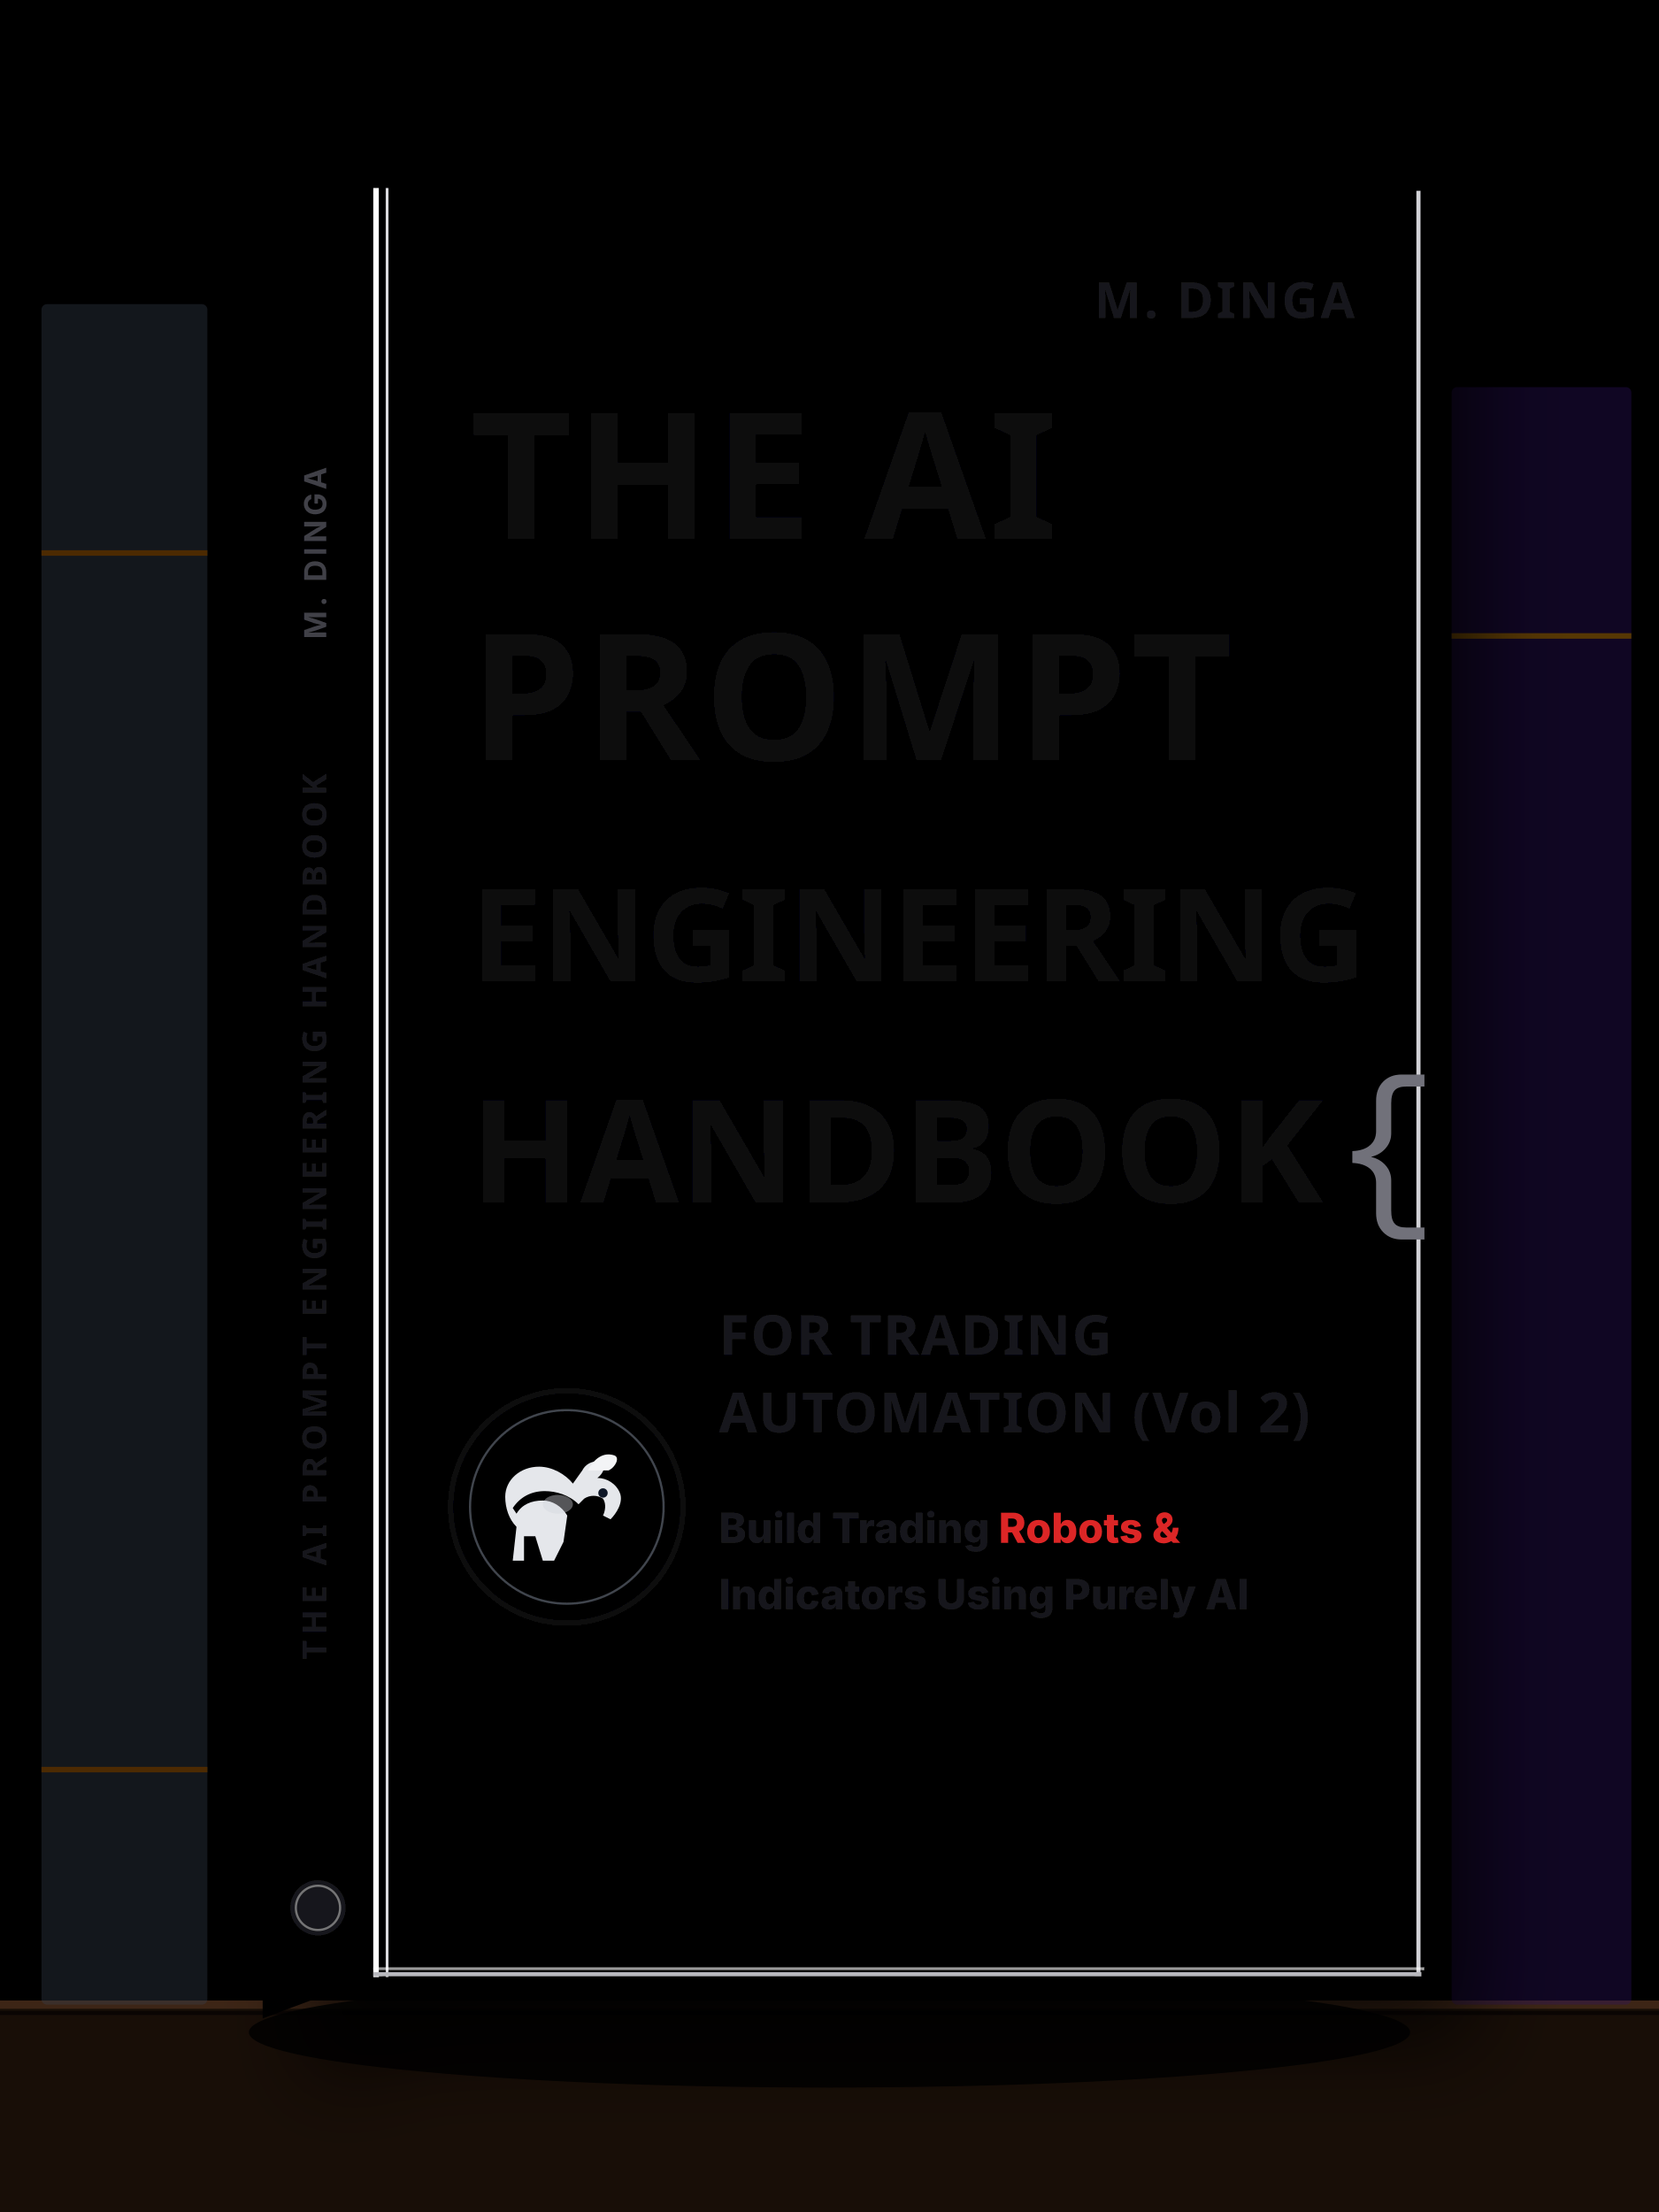
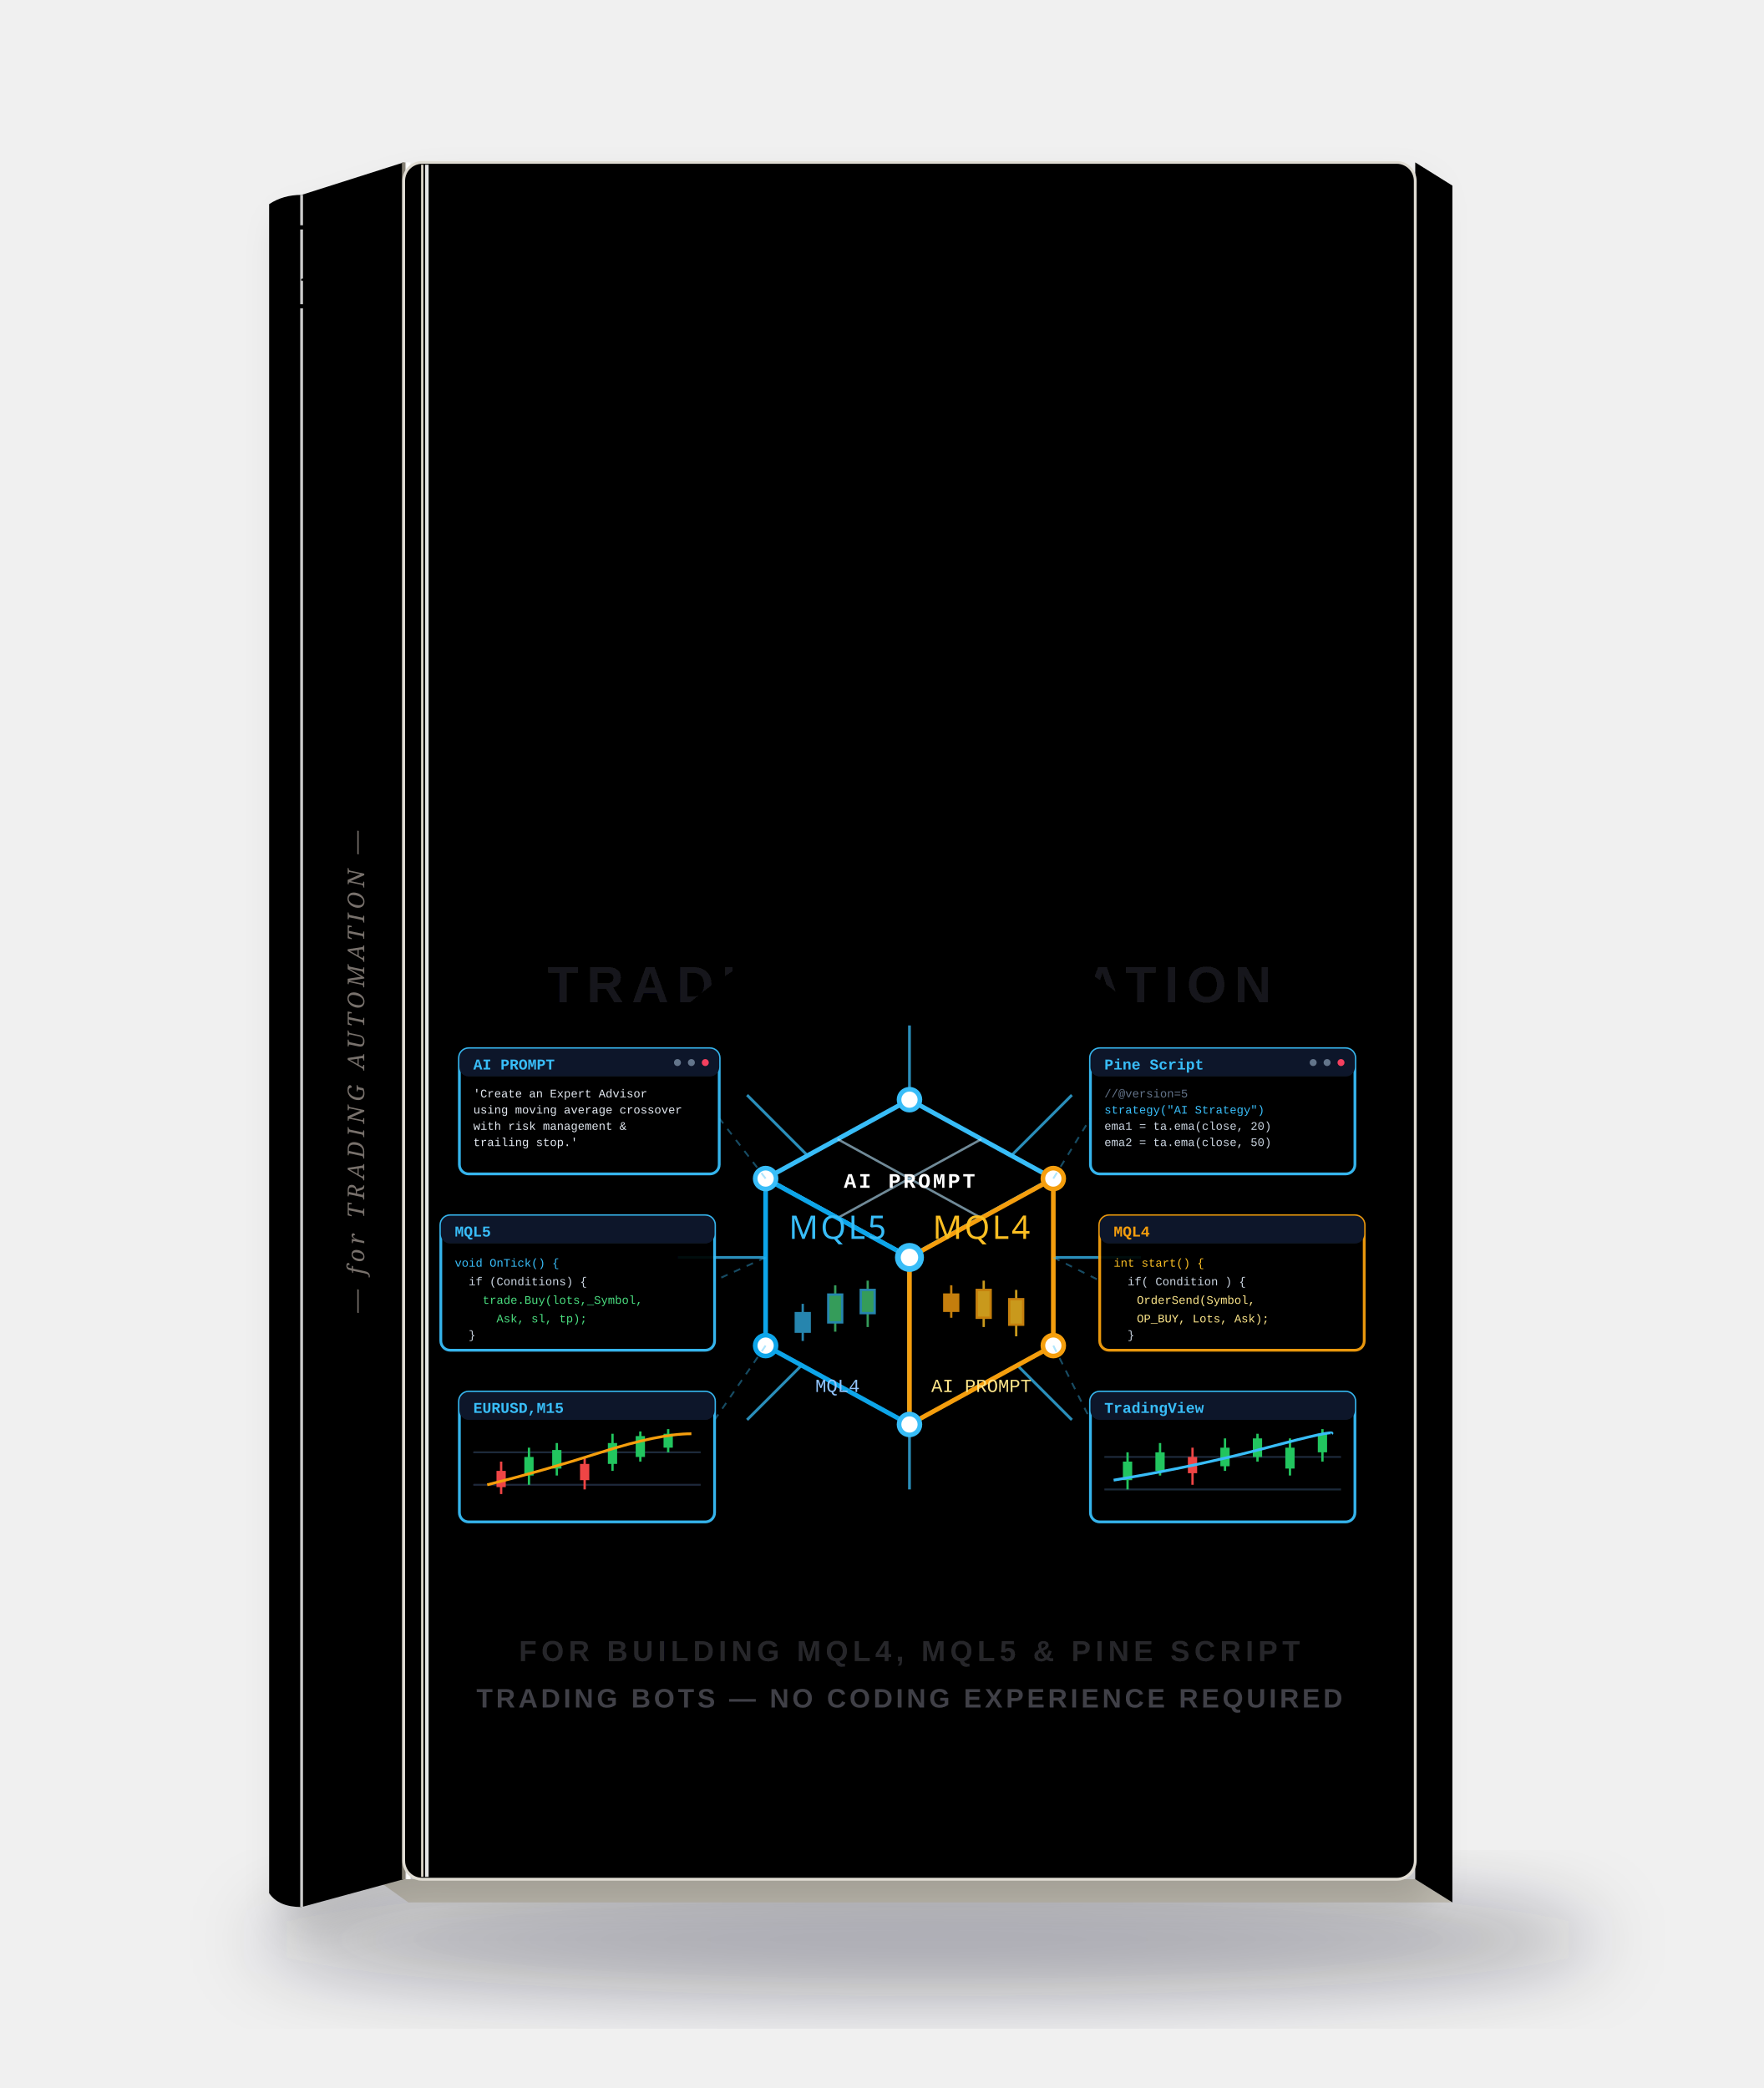
- <svg xmlns="http://www.w3.org/2000/svg" viewBox="0 0 600 800" width="100%" height="100%">
+ <svg xmlns="http://www.w3.org/2000/svg" viewBox="0 0 760 900" width="100%" height="100%">
  <defs>
-     <linearGradient id="shelfGrad" x1="0" y1="0" x2="0" y2="1">
-       <stop offset="0%" stopColor="#120c08" />
-       <stop offset="40%" stopColor="#25170f" />
-       <stop offset="85%" stopColor="#1a110a" />
-       <stop offset="100%" stopColor="#0a0704" />
-     </linearGradient>
-     <radialGradient id="shelfWarmGlow" cx="60%" cy="20%" r="70%">
-       <stop offset="0%" stopColor="#f59e0b" stopOpacity="0.12" />
-       <stop offset="60%" stopColor="#78350f" stopOpacity="0.04" />
-       <stop offset="100%" stopColor="#000000" stopOpacity="0" />
+     <filter id="groundShadow" x="-30%" y="-30%" width="160%" height="160%">
+       <feGaussianBlur stdDeviation="16" />
+     </filter>
+     <filter id="bookShadow3D" x="-20%" y="-20%" width="140%" height="140%">
+       <feDropShadow dx="24" dy="32" stdDeviation="22" flood-color="#090d16" flood-opacity="0.28" />
+       <feDropShadow dx="6" dy="10" stdDeviation="8" flood-color="#090d16" flood-opacity="0.14" />
+     </filter>
+     <linearGradient id="goldEmboss" x1="0" y1="0" x2="1" y2="1">
+       <stop offset="0%" stopColor="#966C15" />
+       <stop offset="20%" stopColor="#C99B29" />
+       <stop offset="42%" stopColor="#F5E49F" />
+       <stop offset="68%" stopColor="#C79828" />
+       <stop offset="90%" stopColor="#E2C264" />
+       <stop offset="100%" stopColor="#8A6311" />
+     </linearGradient>
+     <linearGradient id="goldSheen" x1="0" y1="0" x2="1" y2="0">
+       <stop offset="0%" stopColor="#916813" />
+       <stop offset="25%" stopColor="#C89A29" />
+       <stop offset="50%" stopColor="#FAEBB1" />
+       <stop offset="75%" stopColor="#C89A29" />
+       <stop offset="100%" stopColor="#8A6311" />
+     </linearGradient>
+     <linearGradient id="goldLine" x1="0" y1="0" x2="1" y2="0">
+       <stop offset="0%" stopColor="#C89A29" stopOpacity="0.1" />
+       <stop offset="20%" stopColor="#C89A29" stopOpacity="0.8" />
+       <stop offset="50%" stopColor="#F5E49F" />
+       <stop offset="80%" stopColor="#C89A29" stopOpacity="0.8" />
+       <stop offset="100%" stopColor="#C89A29" stopOpacity="0.1" />
+     </linearGradient>
+     <linearGradient id="spineGradient" x1="0" y1="0" x2="1" y2="0">
+       <stop offset="0%" stopColor="#DAD6CB" />
+       <stop offset="15%" stopColor="#F2EEE6" />
+       <stop offset="75%" stopColor="#ECE8DE" />
+       <stop offset="95%" stopColor="#CBC6B9" />
+       <stop offset="100%" stopColor="#8E897D" />
+     </linearGradient>
+     <linearGradient id="coverPaper" x1="0" y1="0" x2="1" y2="1">
+       <stop offset="0%" stopColor="#FFFFFF" />
+       <stop offset="30%" stopColor="#FAF8F5" />
+       <stop offset="70%" stopColor="#F5F3ED" />
+       <stop offset="100%" stopColor="#ECE7DC" />
+     </linearGradient>
+     <linearGradient id="pageStack" x1="0" y1="0" x2="1" y2="0">
+       <stop offset="0%" stopColor="#E2E2E6" />
+       <stop offset="35%" stopColor="#F6F6F8" />
+       <stop offset="70%" stopColor="#E6E6EA" />
+       <stop offset="100%" stopColor="#BABABF" />
+     </linearGradient>
+     <linearGradient id="cubeTop" x1="0" y1="0" x2="1" y2="1">
+       <stop offset="0%" stopColor="#1e3a8a" stopOpacity="0.9" />
+       <stop offset="40%" stopColor="#0284c7" stopOpacity="0.95" />
+       <stop offset="80%" stopColor="#f59e0b" stopOpacity="0.9" />
+       <stop offset="100%" stopColor="#d97706" />
+     </linearGradient>
+     <linearGradient id="cubeLeft" x1="0" y1="0" x2="1" y2="1">
+       <stop offset="0%" stopColor="#0c4a6e" stopOpacity="0.95" />
+       <stop offset="60%" stopColor="#0369a1" />
+       <stop offset="100%" stopColor="#082f49" />
+     </linearGradient>
+     <linearGradient id="cubeRight" x1="0" y1="0" x2="1" y2="1">
+       <stop offset="0%" stopColor="#b45309" stopOpacity="0.95" />
+       <stop offset="50%" stopColor="#1e293b" />
+       <stop offset="100%" stopColor="#0f172a" />
+     </linearGradient>
+     <radialGradient id="cubeAura" cx="50%" cy="50%" r="50%">
+       <stop offset="0%" stopColor="#38bdf8" stopOpacity="0.45" />
+       <stop offset="35%" stopColor="#f59e0b" stopOpacity="0.25" />
+       <stop offset="70%" stopColor="#0284c7" stopOpacity="0.08" />
+       <stop offset="100%" stopColor="#ffffff" stopOpacity="0" />
    </radialGradient>
-     <linearGradient id="paperGrad" x1="0" y1="0" x2="1" y2="0">
-       <stop offset="0%" stopColor="#E5E5E7" />
-       <stop offset="5%" stopColor="#F9F9FB" />
-       <stop offset="95%" stopColor="#F6F6F8" />
-       <stop offset="100%" stopColor="#E7E7E9" />
-     </linearGradient>
-     <linearGradient id="spineGrad2" x1="0" y1="0" x2="1" y2="0">
-       <stop offset="0%" stopColor="#CECECE" />
-       <stop offset="40%" stopColor="#ECECEC" />
-       <stop offset="85%" stopColor="#C4C4C4" />
-       <stop offset="100%" stopColor="#808080" />
-     </linearGradient>
-     <radialGradient id="coinGrad" cx="35%" cy="35%" r="65%">
-       <stop offset="0%" stopColor="#4B5563" />
-       <stop offset="50%" stopColor="#1F2937" />
-       <stop offset="100%" stopColor="#0B0F17" />
-     </radialGradient>
-     <linearGradient id="coinRim" x1="0" y1="0" x2="1" y2="1">
-       <stop offset="0%" stopColor="#9CA3AF" />
-       <stop offset="50%" stopColor="#374151" />
-       <stop offset="100%" stopColor="#111827" />
-     </linearGradient>
-     <filter id="bookShadow2" x="-15%" y="-10%" width="130%" height="130%">
-       <feDropShadow dx="18" dy="24" stdDeviation="16" flood-color="#000000" flood-opacity="0.75" />
-     </filter>
-     <filter id="embossBull" x="-10%" y="-10%" width="120%" height="120%">
-       <feDropShadow dx="2" dy="2" stdDeviation="1.5" flood-color="#000000" flood-opacity="0.8" />
-     </filter>
+     <linearGradient id="glassPanel" x1="0" y1="0" x2="0" y2="1">
+       <stop offset="0%" stopColor="#0f172a" stopOpacity="0.88" />
+       <stop offset="100%" stopColor="#020617" stopOpacity="0.95" />
+     </linearGradient>
  </defs>
-   <rect width="600" height="800" fill="url(#shelfGrad)" />
-   <rect width="600" height="800" fill="url(#shelfWarmGlow)" />
-   <rect x="0" y="725" width="600" height="75" fill="#180e07" />
-   <line x1="0" y1="725" x2="600" y2="725" stroke="#3d2516" stroke-width="3" />
-   <line x1="0" y1="728" x2="600" y2="728" stroke="#0a0503" stroke-width="1.5" />
-   <g opacity="0.35">
-     <rect x="15" y="110" width="60" height="615" fill="#374151" rx="2" />
-     <line x1="15" y1="200" x2="75" y2="200" stroke="#D97706" stroke-width="2" />
-     <line x1="15" y1="640" x2="75" y2="640" stroke="#D97706" stroke-width="2" />
-     <rect x="525" y="140" width="65" height="585" fill="#2E1065" rx="2" />
-     <line x1="525" y1="230" x2="590" y2="230" stroke="#F59E0B" stroke-width="2" />
-   </g>
-   <ellipse cx="300" cy="735" rx="210" ry="20" fill="#000000" opacity="0.85" />
-   <g filter="url(#bookShadow2)">
-     <path d="M 95 80 L 135 68 L 135 715 L 95 730 Z" fill="url(#spineGrad2)" />
-     <g transform="translate(118, 380) rotate(-90)">
-       <text x="-60" y="0" text-anchor="middle" font-family="'Impact', 'Arial Black', sans-serif" font-size="12" font-weight="900" fill="#18181B" letter-spacing="2">
-         THE AI PROMPT ENGINEERING HANDBOOK
-       </text>
-       <text x="180" y="0" text-anchor="middle" font-family="'Inter', sans-serif" font-size="11" font-weight="bold" fill="#3F3F46" letter-spacing="1.5">
-         M. DINGA
-       </text>
+   <ellipse cx="400" cy="836" rx="290" ry="24" fill="#0b1120" opacity="0.32" filter="url(#groundShadow)" />
+   <g transform="translate(48, 32)">
+     <polygon points="562,778 578,788 128,788 114,778" fill="#BCB8AD" />
+     <polygon points="562,38 578,48 578,788 562,778" fill="url(#pageStack)" />
+     <g filter="url(#bookShadow3D)">
+       <path d="M 68 56 Q 74 52 82 52 L 126 38 L 126 778 L 82 790 Q 72 790 68 784 Z" fill="url(#spineGradient)" />
+       <line x1="82" y1="52" x2="82" y2="790" stroke="#FFFFFF" stroke-width="1.2" opacity="0.8" />
+       <line x1="126" y1="38" x2="126" y2="778" stroke="#858074" stroke-width="1.5" />
+       <line x1="128" y1="38" x2="128" y2="778" stroke="#FFFFFF" stroke-width="1.8" opacity="0.9" />
+       <rect x="74" y="66" width="34" height="34" rx="2" fill="none" stroke="url(#goldSheen)" stroke-width="1.8" />
+       <text x="91" y="89" text-anchor="middle" font-family="'Cinzel', 'Playfair Display', 'Georgia', serif" font-size="16" font-weight="900" fill="url(#goldSheen)">AI</text>
+       <g transform="translate(93, 430) rotate(-90)">
+         <text x="0" y="0" text-anchor="middle" font-family="'Cinzel', 'Playfair Display', 'Georgia', serif" font-size="13.5" font-weight="800" fill="url(#goldEmboss)" letter-spacing="3.5">
+           THE AI PROMPT ENGINEERING HANDBOOK
+         </text>
+         <text x="0" y="16" text-anchor="middle" font-family="'Georgia', serif" font-size="10" font-style="italic" fill="#78716C" letter-spacing="2">
+           — for TRADING AUTOMATION —
+         </text>
+         <text x="-210" y="0" text-anchor="middle" font-family="'Cinzel', 'Georgia', serif" font-size="13" font-weight="800" fill="url(#goldEmboss)" letter-spacing="3">
+           M DINGA
+         </text>
+       </g>
+       <rect x="126" y="38" width="436" height="740" rx="8" fill="url(#coverPaper)" stroke="#E0DCD3" stroke-width="1.2" />
+       <line x1="134" y1="39" x2="134" y2="777" stroke="#DCD6C9" stroke-width="1" />
+       <line x1="136" y1="39" x2="136" y2="777" stroke="#FFFFFF" stroke-width="1.5" opacity="0.9" />
+       <g transform="translate(344, 98)">
+         <text x="0" y="0" text-anchor="middle" font-family="'Playfair Display', 'Baskerville', 'Georgia', serif" font-size="26" font-style="italic" font-weight="500" fill="url(#goldEmboss)">
+           The
+         </text>
+         <text x="0" y="94" text-anchor="middle" font-family="'Cinzel', 'Playfair Display', 'Georgia', serif" font-size="112" font-weight="900" fill="url(#goldEmboss)" letter-spacing="6">
+           AI
+         </text>
+         <text x="0" y="148" text-anchor="middle" font-family="'Cinzel', 'Playfair Display', 'Georgia', serif" font-size="44" font-weight="900" fill="url(#goldEmboss)" letter-spacing="7">
+           PROMPT
+         </text>
+         <text x="0" y="194" text-anchor="middle" font-family="'Cinzel', 'Playfair Display', 'Georgia', serif" font-size="39" font-weight="900" fill="url(#goldEmboss)" letter-spacing="5">
+           ENGINEERING
+         </text>
+         <text x="0" y="238" text-anchor="middle" font-family="'Cinzel', 'Playfair Display', 'Georgia', serif" font-size="34" font-weight="900" fill="url(#goldEmboss)" letter-spacing="8">
+           HANDBOOK
+         </text>
+         <line x1="-140" y1="265" x2="-28" y2="265" stroke="url(#goldLine)" stroke-width="1.8" />
+         <text x="0" y="270" text-anchor="middle" font-family="'Georgia', serif" font-size="18" font-style="italic" fill="url(#goldEmboss)">
+           for
+         </text>
+         <line x1="28" y1="265" x2="140" y2="265" stroke="url(#goldLine)" stroke-width="1.8" />
+         <text x="0" y="302" text-anchor="middle" font-family="'Cinzel', 'Montserrat', 'Arial', sans-serif" font-size="22" font-weight="900" fill="#18181B" letter-spacing="3.5">
+           TRADING AUTOMATION
+         </text>
+       </g>
+       <circle cx="344" cy="510" r="145" fill="url(#cubeAura)" />
+       <g stroke="#38bdf8" stroke-width="1.2" opacity="0.75">
+         <line x1="344" y1="410" x2="344" y2="610" />
+         <line x1="244" y1="510" x2="444" y2="510" />
+         <line x1="274" y1="440" x2="414" y2="580" />
+         <line x1="274" y1="580" x2="414" y2="440" />
+       </g>
+       <circle cx="344" cy="510" r="28" fill="#ffffff" opacity="0.6" filter="url(#groundShadow)" />
+       <g transform="translate(344, 510)">
+         <polygon points="0,-68 62,-34 0,0 -62,-34" fill="url(#cubeTop)" stroke="#38bdf8" stroke-width="2" />
+         <line x1="-31" y1="-17" x2="31" y2="-51" stroke="#bae6fd" stroke-width="1" opacity="0.6" />
+         <line x1="31" y1="-17" x2="-31" y2="-51" stroke="#bae6fd" stroke-width="1" opacity="0.6" />
+         <text x="0" y="-30" text-anchor="middle" font-family="'Courier New', monospace" font-size="9" font-weight="bold" fill="#ffffff" letter-spacing="1">
+           AI PROMPT
+         </text>
+         <polygon points="-62,-34 0,0 0,72 -62,38" fill="url(#cubeLeft)" stroke="#0ea5e9" stroke-width="2" />
+         <text x="-31" y="-8" text-anchor="middle" font-family="'Impact', sans-serif" font-size="14" fill="#38bdf8" letter-spacing="1">
+           MQL5
+         </text>
+         <g stroke="#38bdf8" stroke-width="1" opacity="0.7" transform="translate(-54, 8)">
+           <line x1="8" y1="12" x2="8" y2="28" stroke="#38bdf8" />
+           <rect x="5" y="16" width="6" height="8" fill="#38bdf8" />
+           <line x1="22" y1="4" x2="22" y2="24" stroke="#4ade80" />
+           <rect x="19" y="8" width="6" height="12" fill="#4ade80" />
+           <line x1="36" y1="2" x2="36" y2="22" stroke="#4ade80" />
+           <rect x="33" y="6" width="6" height="10" fill="#4ade80" />
+         </g>
+         <text x="-31" y="58" text-anchor="middle" font-family="'Courier New', monospace" font-size="8" fill="#93c5fd">
+           MQL4
+         </text>
+         <polygon points="0,0 62,-34 62,38 0,72" fill="url(#cubeRight)" stroke="#f59e0b" stroke-width="2" />
+         <text x="31" y="-8" text-anchor="middle" font-family="'Impact', sans-serif" font-size="14" fill="#fbbf24" letter-spacing="1">
+           MQL4
+         </text>
+         <g stroke="#f59e0b" stroke-width="1" opacity="0.8" transform="translate(10, 8)">
+           <line x1="8" y1="18" x2="8" y2="4" stroke="#f59e0b" />
+           <rect x="5" y="8" width="6" height="7" fill="#f59e0b" />
+           <line x1="22" y1="22" x2="22" y2="2" stroke="#fbbf24" />
+           <rect x="19" y="6" width="6" height="12" fill="#fbbf24" />
+           <line x1="36" y1="26" x2="36" y2="6" stroke="#fbbf24" />
+           <rect x="33" y="10" width="6" height="11" fill="#fbbf24" />
+         </g>
+         <text x="31" y="58" text-anchor="middle" font-family="'Courier New', monospace" font-size="8" fill="#fde68a">
+           AI PROMPT
+         </text>
+         <circle cx="0" cy="-68" r="4.5" fill="#ffffff" stroke="#38bdf8" stroke-width="2" />
+         <circle cx="62" cy="-34" r="4.5" fill="#ffffff" stroke="#f59e0b" stroke-width="2" />
+         <circle cx="-62" cy="-34" r="4.5" fill="#ffffff" stroke="#38bdf8" stroke-width="2" />
+         <circle cx="0" cy="0" r="5" fill="#ffffff" stroke="#38bdf8" stroke-width="2.5" />
+         <circle cx="0" cy="72" r="4.5" fill="#ffffff" stroke="#38bdf8" stroke-width="2" />
+         <circle cx="-62" cy="38" r="4.5" fill="#ffffff" stroke="#0ea5e9" stroke-width="2" />
+         <circle cx="62" cy="38" r="4.5" fill="#ffffff" stroke="#f59e0b" stroke-width="2" />
+       </g>
+       <g transform="translate(150, 420)">
+         <rect width="112" height="54" rx="4" fill="url(#glassPanel)" stroke="#38bdf8" stroke-width="1.2" opacity="0.95" />
+         <rect width="112" height="12" rx="4" fill="#0f172a" />
+         <text x="6" y="9" font-family="'Courier New', monospace" font-size="6.5" font-weight="bold" fill="#38bdf8">AI PROMPT</text>
+         <circle cx="94" cy="6" r="1.5" fill="#64748b" />
+         <circle cx="100" cy="6" r="1.5" fill="#64748b" />
+         <circle cx="106" cy="6" r="1.5" fill="#f43f5e" />
+         <text x="6" y="21" font-family="'Courier New', monospace" font-size="5" fill="#e2e8f0">'Create an Expert Advisor</text>
+         <text x="6" y="28" font-family="'Courier New', monospace" font-size="5" fill="#e2e8f0">using moving average crossover</text>
+         <text x="6" y="35" font-family="'Courier New', monospace" font-size="5" fill="#e2e8f0">with risk management &amp;</text>
+         <text x="6" y="42" font-family="'Courier New', monospace" font-size="5" fill="#e2e8f0">trailing stop.'</text>
+       </g>
+       <g transform="translate(142, 492)">
+         <rect width="118" height="58" rx="4" fill="url(#glassPanel)" stroke="#38bdf8" stroke-width="1.2" opacity="0.95" />
+         <rect width="118" height="12" rx="4" fill="#0f172a" />
+         <text x="6" y="9" font-family="'Courier New', monospace" font-size="6.5" font-weight="bold" fill="#38bdf8">MQL5</text>
+         <text x="6" y="22" font-family="'Courier New', monospace" font-size="5" fill="#38bdf8">void OnTick() {</text>
+         <text x="12" y="30" font-family="'Courier New', monospace" font-size="5" fill="#cbd5e1">if (Conditions) {</text>
+         <text x="18" y="38" font-family="'Courier New', monospace" font-size="5" fill="#4ade80">trade.Buy(lots,_Symbol,</text>
+         <text x="24" y="46" font-family="'Courier New', monospace" font-size="5" fill="#4ade80">Ask, sl, tp);</text>
+         <text x="12" y="53" font-family="'Courier New', monospace" font-size="5" fill="#cbd5e1">}</text>
+       </g>
+       <g transform="translate(150, 568)">
+         <rect width="110" height="56" rx="4" fill="url(#glassPanel)" stroke="#38bdf8" stroke-width="1.2" opacity="0.95" />
+         <rect width="110" height="12" rx="4" fill="#0f172a" />
+         <text x="6" y="9" font-family="'Courier New', monospace" font-size="6.5" font-weight="bold" fill="#38bdf8">EURUSD,M15</text>
+         <g transform="translate(6, 16)">
+           <line x1="0" y1="10" x2="98" y2="10" stroke="#1e293b" stroke-width="0.8" />
+           <line x1="0" y1="24" x2="98" y2="24" stroke="#1e293b" stroke-width="0.8" />
+           <line x1="12" y1="28" x2="12" y2="14" stroke="#ef4444" stroke-width="1" />
+           <rect x="10" y="18" width="4" height="7" fill="#ef4444" />
+           <line x1="24" y1="24" x2="24" y2="8" stroke="#22c55e" stroke-width="1" />
+           <rect x="22" y="12" width="4" height="8" fill="#22c55e" />
+           <line x1="36" y1="20" x2="36" y2="6" stroke="#22c55e" stroke-width="1" />
+           <rect x="34" y="9" width="4" height="8" fill="#22c55e" />
+           <line x1="48" y1="26" x2="48" y2="12" stroke="#ef4444" stroke-width="1" />
+           <rect x="46" y="15" width="4" height="7" fill="#ef4444" />
+           <line x1="60" y1="18" x2="60" y2="2" stroke="#22c55e" stroke-width="1" />
+           <rect x="58" y="6" width="4" height="9" fill="#22c55e" />
+           <line x1="72" y1="14" x2="72" y2="1" stroke="#22c55e" stroke-width="1" />
+           <rect x="70" y="3" width="4" height="9" fill="#22c55e" />
+           <line x1="84" y1="10" x2="84" y2="0" stroke="#22c55e" stroke-width="1" />
+           <rect x="82" y="2" width="4" height="6" fill="#22c55e" />
+           <path d="M 6 24 Q 30 18 55 10 T 94 2" fill="none" stroke="#f59e0b" stroke-width="1.2" />
+         </g>
+       </g>
+       <g transform="translate(422, 420)">
+         <rect width="114" height="54" rx="4" fill="url(#glassPanel)" stroke="#38bdf8" stroke-width="1.2" opacity="0.95" />
+         <rect width="114" height="12" rx="4" fill="#0f172a" />
+         <text x="6" y="9" font-family="'Courier New', monospace" font-size="6.5" font-weight="bold" fill="#38bdf8">Pine Script</text>
+         <circle cx="96" cy="6" r="1.5" fill="#64748b" />
+         <circle cx="102" cy="6" r="1.5" fill="#64748b" />
+         <circle cx="108" cy="6" r="1.5" fill="#f43f5e" />
+         <text x="6" y="21" font-family="'Courier New', monospace" font-size="5" fill="#64748b">//@version=5</text>
+         <text x="6" y="28" font-family="'Courier New', monospace" font-size="5" fill="#38bdf8">strategy("AI Strategy")</text>
+         <text x="6" y="35" font-family="'Courier New', monospace" font-size="5" fill="#cbd5e1">ema1 = ta.ema(close, 20)</text>
+         <text x="6" y="42" font-family="'Courier New', monospace" font-size="5" fill="#cbd5e1">ema2 = ta.ema(close, 50)</text>
+       </g>
+       <g transform="translate(426, 492)">
+         <rect width="114" height="58" rx="4" fill="url(#glassPanel)" stroke="#f59e0b" stroke-width="1.2" opacity="0.95" />
+         <rect width="114" height="12" rx="4" fill="#0f172a" />
+         <text x="6" y="9" font-family="'Courier New', monospace" font-size="6.5" font-weight="bold" fill="#f59e0b">MQL4</text>
+         <text x="6" y="22" font-family="'Courier New', monospace" font-size="5" fill="#fbbf24">int start() {</text>
+         <text x="12" y="30" font-family="'Courier New', monospace" font-size="5" fill="#cbd5e1">if( Condition ) {</text>
+         <text x="16" y="38" font-family="'Courier New', monospace" font-size="5" fill="#fde68a">OrderSend(Symbol,</text>
+         <text x="16" y="46" font-family="'Courier New', monospace" font-size="5" fill="#fde68a">OP_BUY, Lots, Ask);</text>
+         <text x="12" y="53" font-family="'Courier New', monospace" font-size="5" fill="#cbd5e1">}</text>
+       </g>
+       <g transform="translate(422, 568)">
+         <rect width="114" height="56" rx="4" fill="url(#glassPanel)" stroke="#38bdf8" stroke-width="1.2" opacity="0.95" />
+         <rect width="114" height="12" rx="4" fill="#0f172a" />
+         <text x="6" y="9" font-family="'Courier New', monospace" font-size="6.5" font-weight="bold" fill="#38bdf8">TradingView</text>
+         <g transform="translate(6, 16)">
+           <line x1="0" y1="12" x2="102" y2="12" stroke="#1e293b" stroke-width="0.8" />
+           <line x1="0" y1="26" x2="102" y2="26" stroke="#1e293b" stroke-width="0.8" />
+           <line x1="10" y1="26" x2="10" y2="10" stroke="#22c55e" stroke-width="1" />
+           <rect x="8" y="14" width="4" height="8" fill="#22c55e" />
+           <line x1="24" y1="20" x2="24" y2="6" stroke="#22c55e" stroke-width="1" />
+           <rect x="22" y="10" width="4" height="8" fill="#22c55e" />
+           <line x1="38" y1="24" x2="38" y2="8" stroke="#ef4444" stroke-width="1" />
+           <rect x="36" y="12" width="4" height="7" fill="#ef4444" />
+           <line x1="52" y1="18" x2="52" y2="4" stroke="#22c55e" stroke-width="1" />
+           <rect x="50" y="8" width="4" height="8" fill="#22c55e" />
+           <line x1="66" y1="14" x2="66" y2="2" stroke="#22c55e" stroke-width="1" />
+           <rect x="64" y="4" width="4" height="8" fill="#22c55e" />
+           <line x1="80" y1="20" x2="80" y2="4" stroke="#22c55e" stroke-width="1" />
+           <rect x="78" y="8" width="4" height="9" fill="#22c55e" />
+           <line x1="94" y1="14" x2="94" y2="0" stroke="#22c55e" stroke-width="1" />
+           <rect x="92" y="2" width="4" height="8" fill="#22c55e" />
+           <path d="M 4 22 Q 40 16 70 8 T 98 2" fill="none" stroke="#38bdf8" stroke-width="1.2" />
+         </g>
+       </g>
+       <g stroke="#38bdf8" stroke-width="0.8" opacity="0.4" stroke-dasharray="3, 3">
+         <line x1="282" y1="476" x2="262" y2="450" />
+         <line x1="282" y1="510" x2="260" y2="520" />
+         <line x1="282" y1="548" x2="260" y2="580" />
+         <line x1="406" y1="476" x2="422" y2="450" />
+         <line x1="406" y1="510" x2="426" y2="520" />
+         <line x1="406" y1="548" x2="422" y2="580" />
+       </g>
+       <g transform="translate(344, 660)">
+         <text x="0" y="0" text-anchor="middle" font-family="'Cinzel', 'Montserrat', 'Georgia', serif" font-size="18.5" font-weight="900" fill="url(#goldEmboss)" letter-spacing="2.2">
+           300+ PROFESSIONAL AI PROMPTS
+         </text>
+         <text x="0" y="24" text-anchor="middle" font-family="'Montserrat', 'Arial', sans-serif" font-size="12.5" font-weight="800" fill="#27272A" letter-spacing="2">
+           FOR BUILDING MQL4, MQL5 &amp; PINE SCRIPT
+         </text>
+         <text x="0" y="44" text-anchor="middle" font-family="'Montserrat', 'Arial', sans-serif" font-size="11.5" font-weight="700" fill="#3F3F46" letter-spacing="1.4">
+           TRADING BOTS — NO CODING EXPERIENCE REQUIRED
+         </text>
+         <line x1="-165" y1="74" x2="-65" y2="74" stroke="url(#goldLine)" stroke-width="1.8" />
+         <text x="0" y="80" text-anchor="middle" font-family="'Cinzel', 'Playfair Display', 'Georgia', serif" font-size="22" font-weight="800" fill="url(#goldEmboss)" letter-spacing="5">
+           M DINGA
+         </text>
+         <line x1="65" y1="74" x2="165" y2="74" stroke="url(#goldLine)" stroke-width="1.8" />
+       </g>
    </g>
-     <circle cx="115" cy="690" r="10" fill="#18181B" />
-     <circle cx="115" cy="690" r="8" fill="none" stroke="#FFFFFF" stroke-width="0.8" opacity="0.4" />
-     <rect x="135" y="68" width="380" height="647" rx="5" fill="url(#paperGrad)" />
-     <line x1="136" y1="68" x2="136" y2="715" stroke="#FFFFFF" stroke-width="2" />
-     <line x1="140" y1="68" x2="140" y2="715" stroke="#DCDCE0" stroke-width="1" />
-     <line x1="513" y1="69" x2="513" y2="714" stroke="#D1D1D6" stroke-width="1.5" />
-     <line x1="135" y1="714" x2="514" y2="714" stroke="#B8B8BD" stroke-width="1.5" />
-     <text x="490" y="115" text-anchor="end" font-family="'Montserrat', 'Arial Black', sans-serif" font-size="18" font-weight="900" fill="#18181B" letter-spacing="1">
-       M. DINGA
-     </text>
-     <g transform="translate(170, 195)">
-       <text x="0" y="0" font-family="'Arial Black', 'Impact', sans-serif" font-size="64" font-weight="900" fill="#09090B" letter-spacing="1">
-         THE AI
-       </text>
-       <text x="0" y="80" font-family="'Arial Black', 'Impact', sans-serif" font-size="64" font-weight="900" fill="#09090B" letter-spacing="1">
-         PROMPT
-       </text>
-       <text x="0" y="160" font-family="'Arial Black', 'Impact', sans-serif" font-size="47" font-weight="900" fill="#09090B" letter-spacing="-0.5">
-         ENGINEERING
-       </text>
-       <g>
-         <text x="0" y="240" font-family="'Arial Black', 'Impact', sans-serif" font-size="52" font-weight="900" fill="#09090B" letter-spacing="0">
-           HANDBOOK
-         </text>
-         <text x="312" y="240" font-family="'Arial Black', 'Courier New', monospace" font-size="64" font-weight="400" fill="#71717A">
-           {
-         </text>
-       </g>
-     </g>
-     <g transform="translate(260, 490)">
-       <text x="0" y="0" font-family="'Arial Black', 'Montserrat', sans-serif" font-size="20" font-weight="900" fill="#18181B" letter-spacing="0.5">
-         FOR TRADING
-       </text>
-       <text x="0" y="28" font-family="'Arial Black', 'Montserrat', sans-serif" font-size="20" font-weight="900" fill="#18181B" letter-spacing="0.5">
-         AUTOMATION (Vol 2)
-       </text>
-       <g transform="translate(0, 68)" font-family="'Inter', 'Helvetica Neue', sans-serif" font-size="15" font-weight="800">
-         <text x="0" y="0" fill="#18181B">
-           Build Trading <tspan fill="#DC2626">Robots &amp;</tspan>
-         </text>
-         <text x="0" y="24" fill="#18181B">
-           Indicators Using Purely AI
-         </text>
-       </g>
-     </g>
-     <g transform="translate(205, 545)" filter="url(#embossBull)">
-       <circle cx="0" cy="0" r="42" fill="url(#coinRim)" stroke="#09090B" stroke-width="2" />
-       <circle cx="0" cy="0" r="38" fill="url(#coinGrad)" />
-       <circle cx="0" cy="0" r="35" fill="none" stroke="#6B7280" stroke-width="0.8" opacity="0.6" />
-       <g fill="#E5E7EB" transform="translate(-25, -20) scale(0.68)">
-         <path d="M 45 10 C 47 6, 52 4, 56 6 C 58 7, 56 12, 53 14 C 58 14, 63 17, 65 22 C 67 27, 63 33, 60 36 L 56 34 C 57 32, 58 28, 56 25 C 53 23, 49 23, 46 25 L 43 28 C 38 23, 31 21, 25 21 C 18 21, 12 24, 8 30 L 10 33 C 13 28, 18 26, 24 26 C 29 26, 34 29, 37 34 L 35 48 L 30 58 L 24 58 L 20 45 L 14 45 L 14 58 L 8 58 L 10 40 C 6 36, 4 30, 4 24 C 4 15, 12 8, 22 8 C 29 8, 36 12, 40 17 Z" />
-         <path d="M 48 10 C 51 4, 56 0, 62 2 C 65 3, 63 8, 59 10 Z" fill="#F3F4F6" />
-         <circle cx="56" cy="22" r="2.5" fill="#111827" />
-         <ellipse cx="32" cy="28" rx="8" ry="5" fill="#D1D5DB" opacity="0.4" />
-       </g>
-     </g>
-     <line x1="135" y1="712" x2="515" y2="712" stroke="#FFFFFF" stroke-width="1" opacity="0.6" />
  </g>
</svg>
